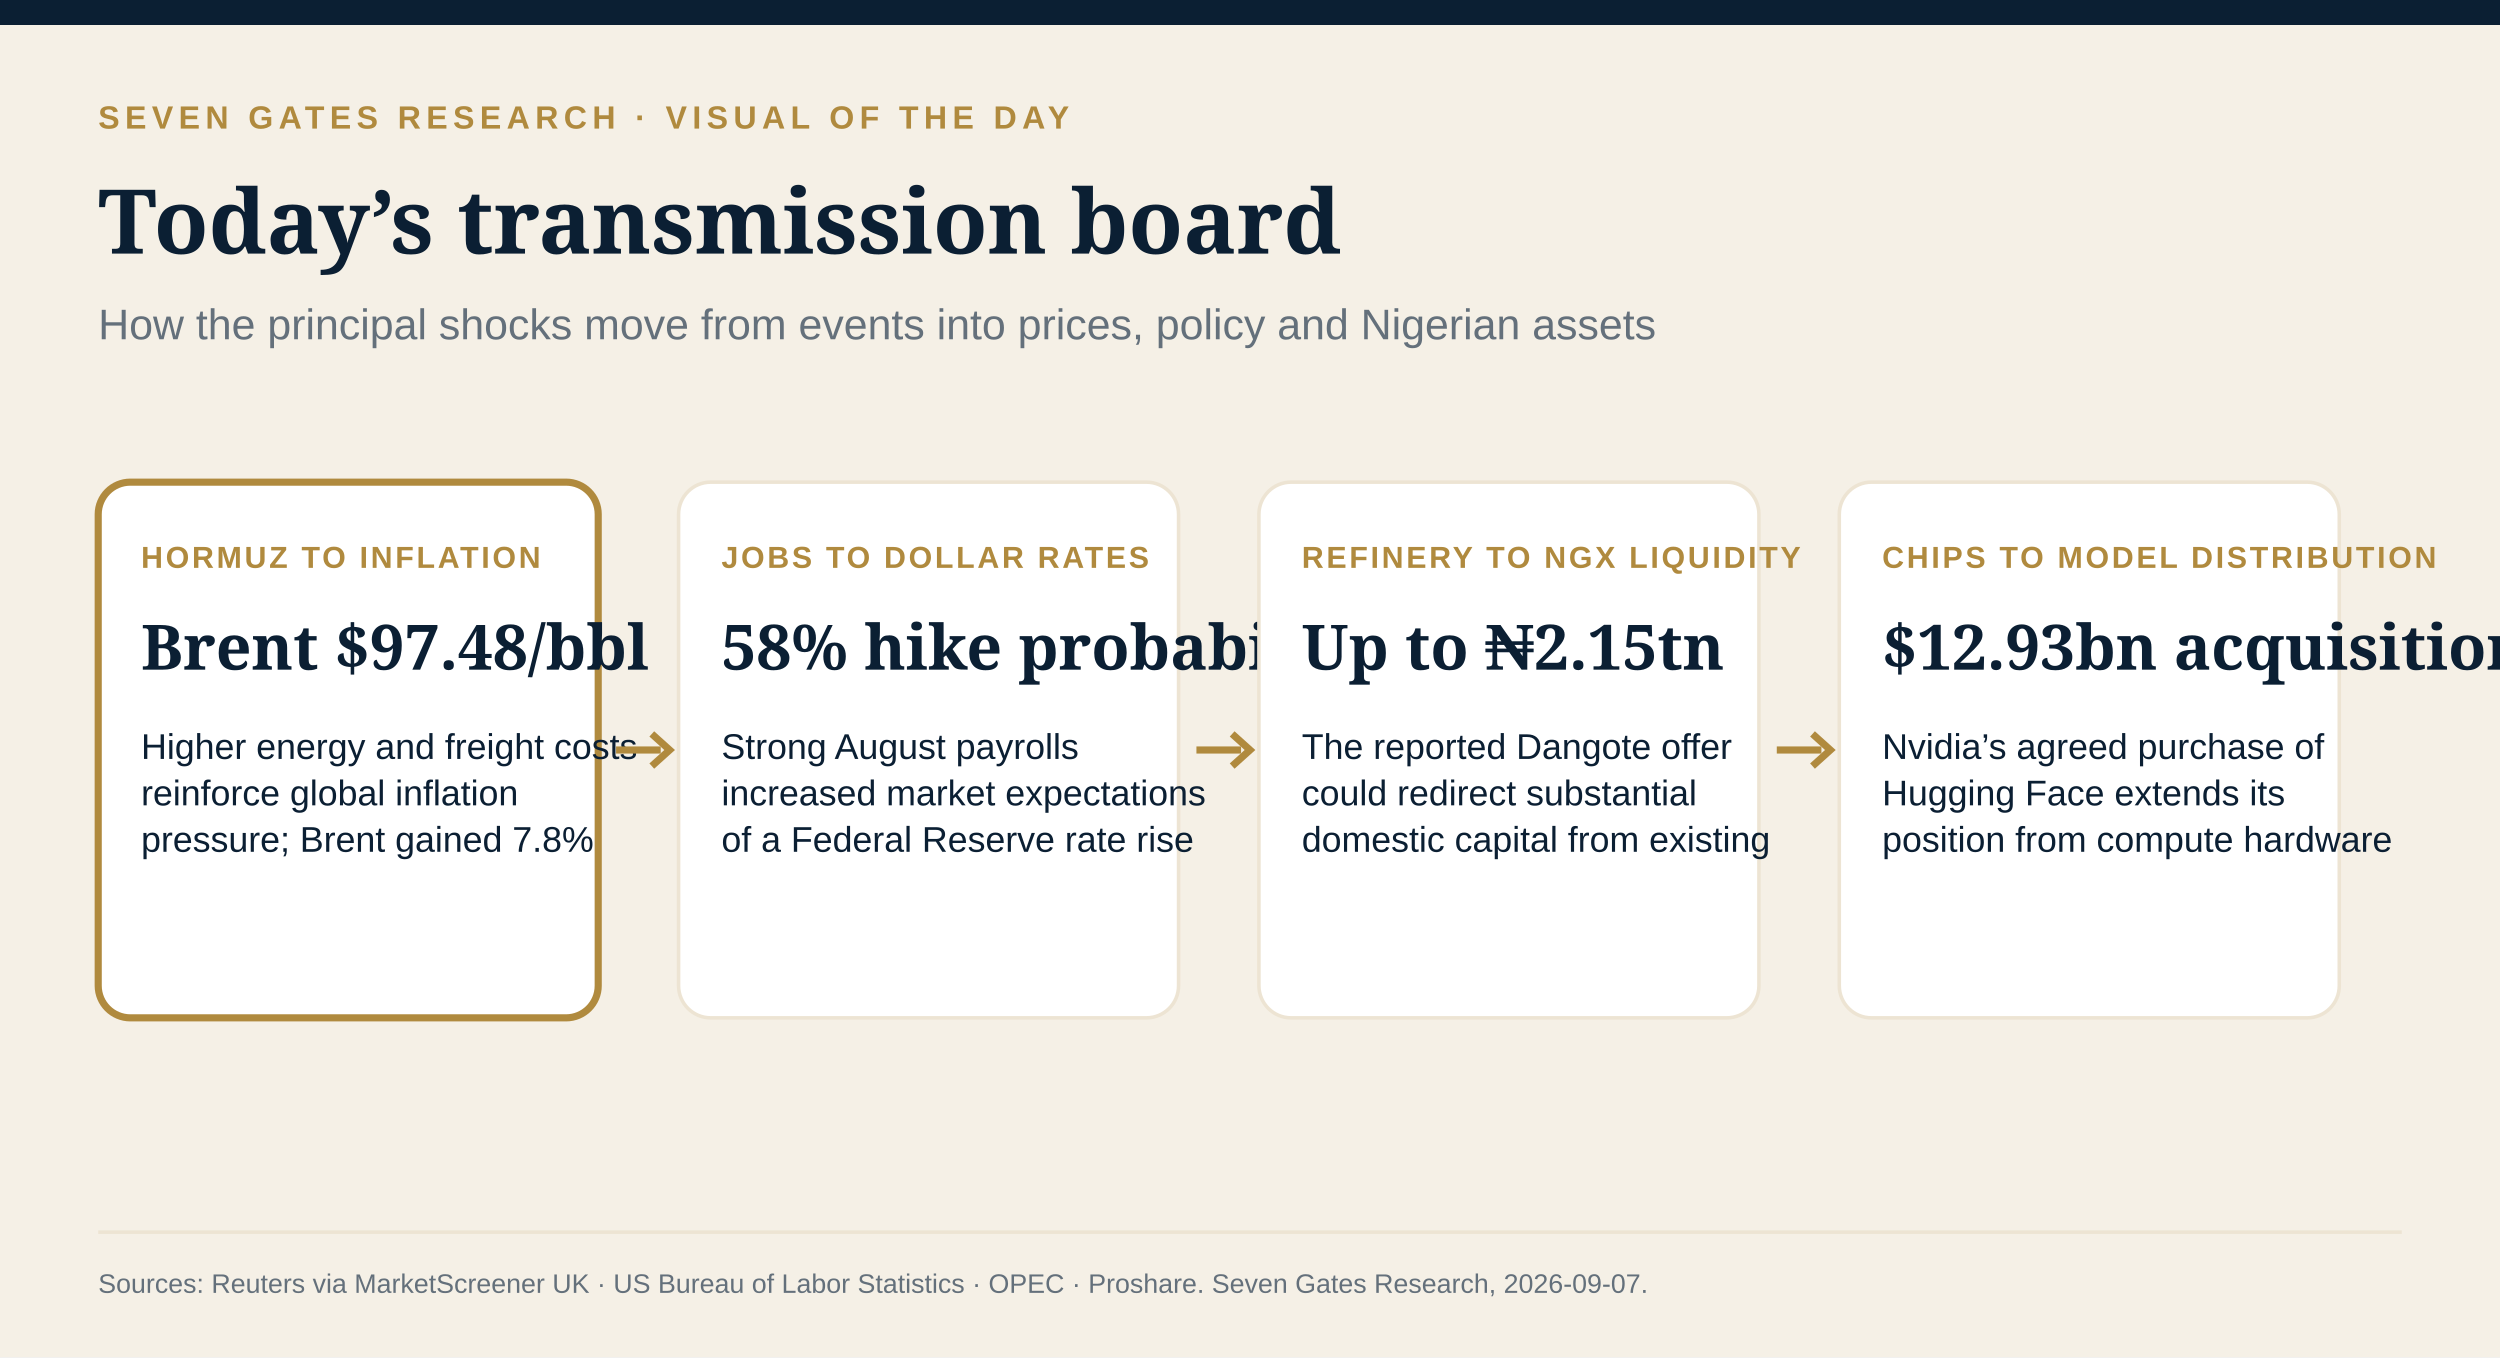
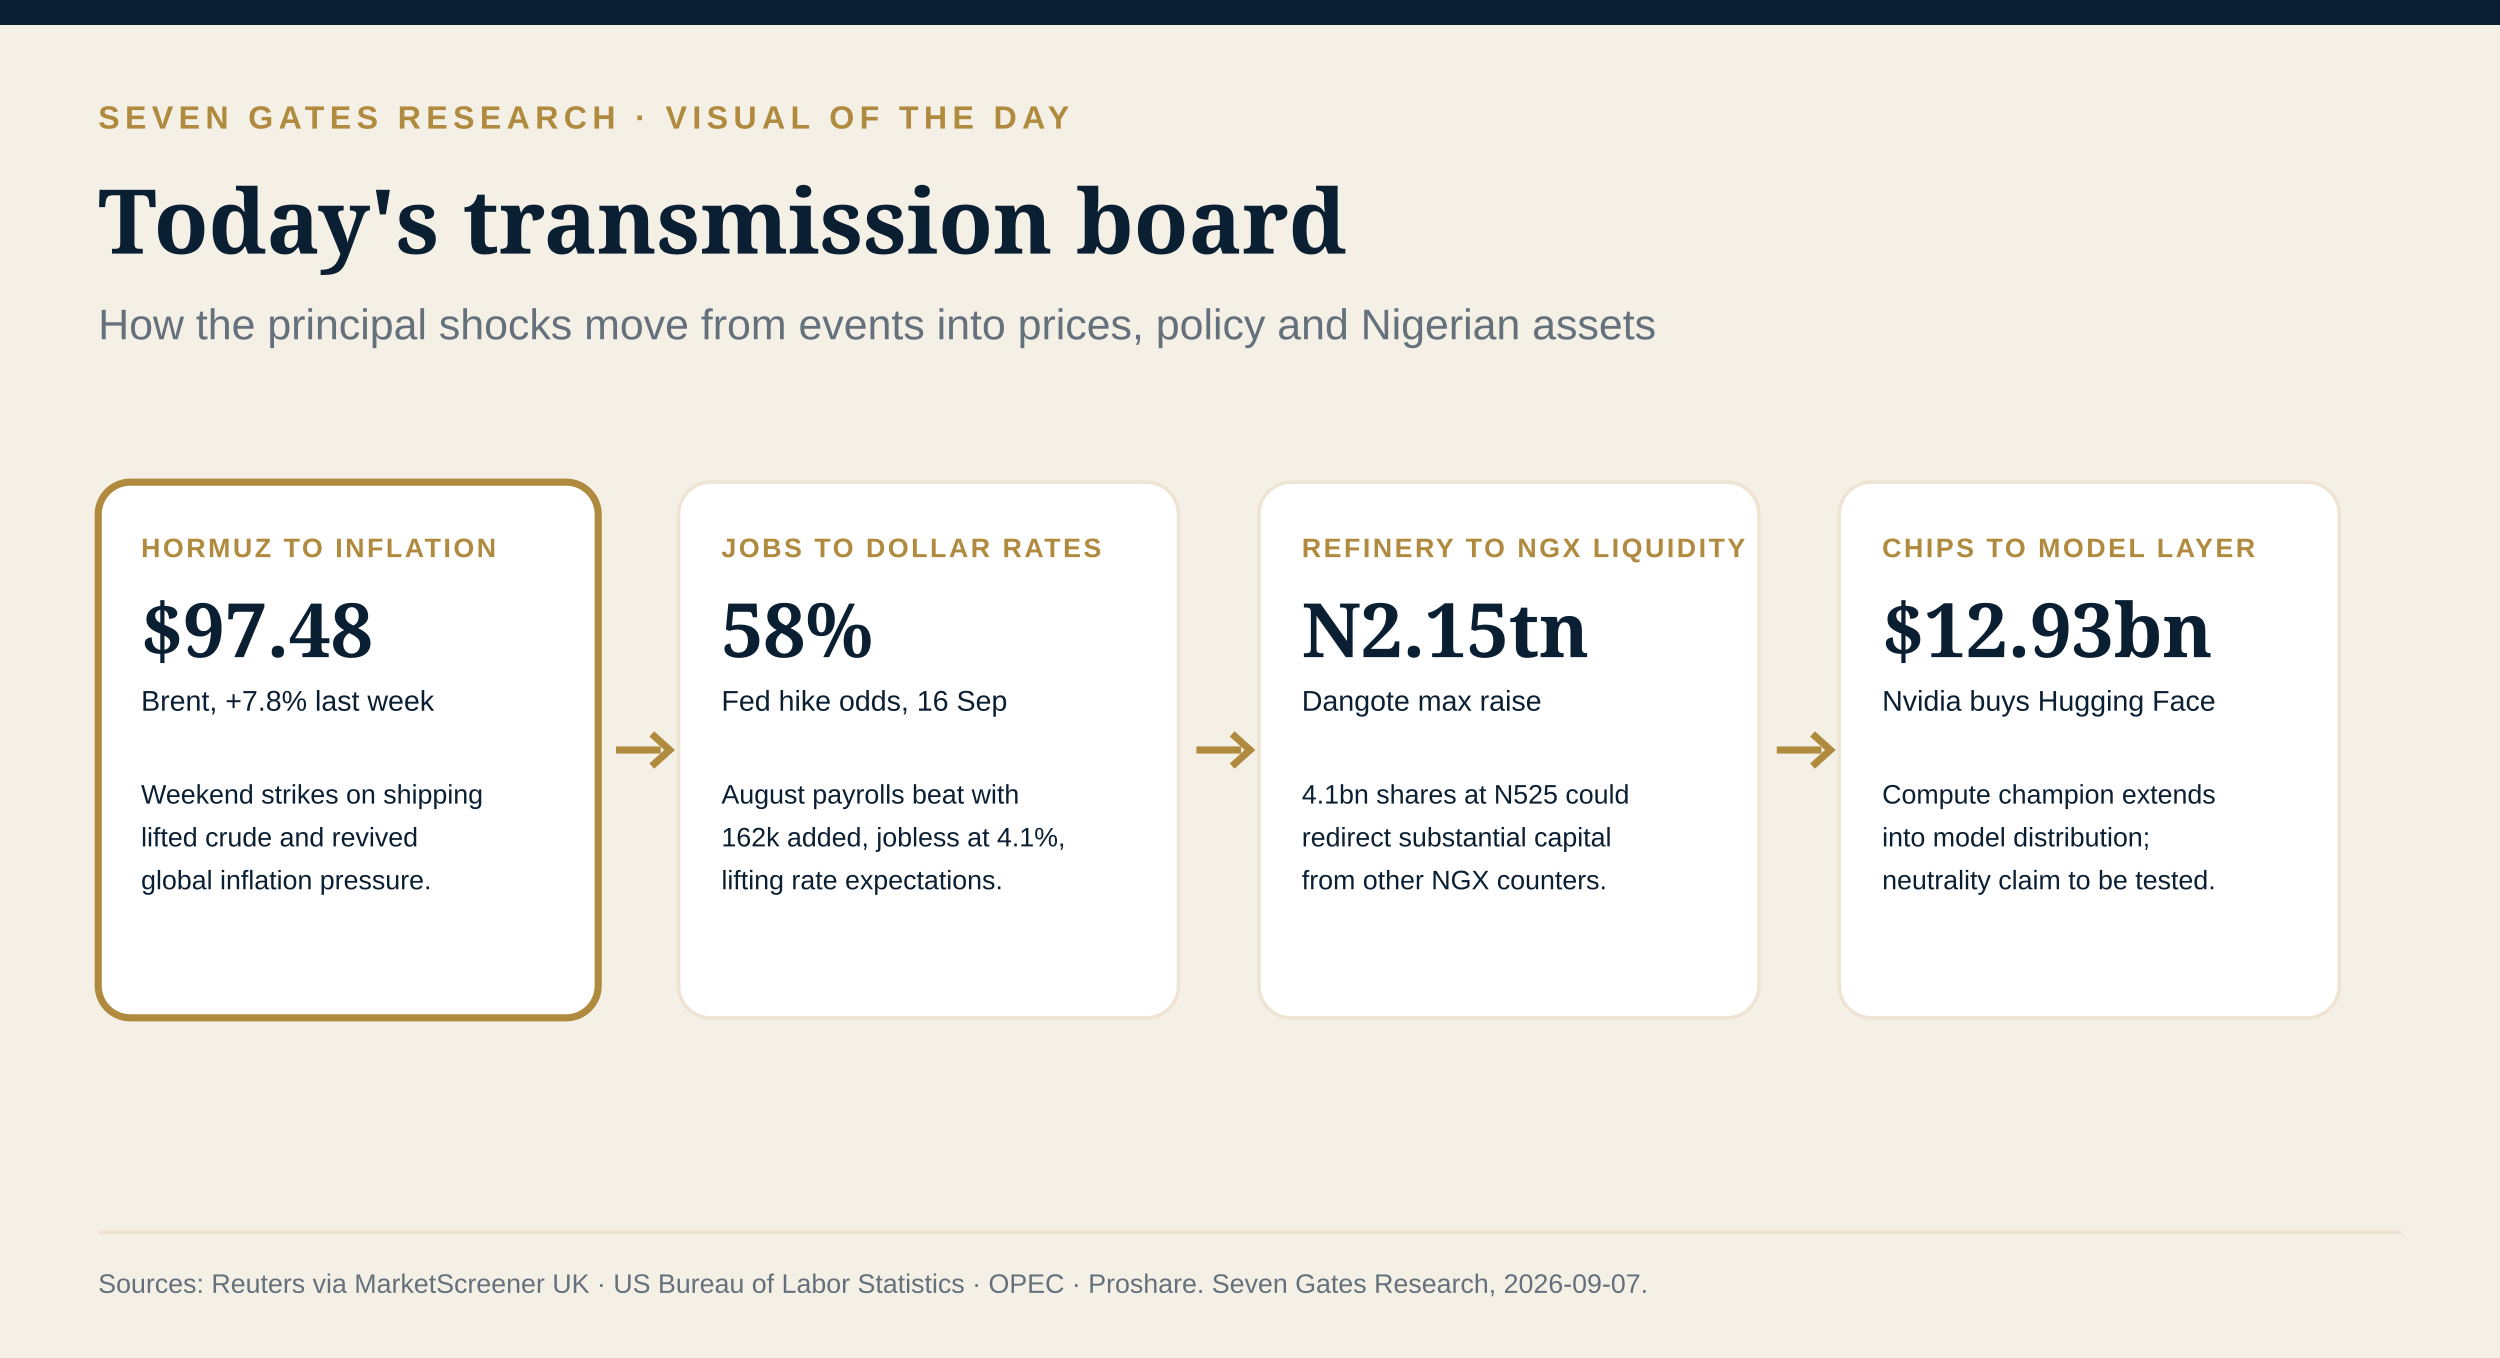
<svg xmlns="http://www.w3.org/2000/svg" viewBox="0 0 1400 760" role="img" aria-labelledby="title desc">
  <style>
-   .eyebrow{font:700 18px Arial,sans-serif;letter-spacing:3px;fill:#B08A3E}
-   .title{font:700 50px Georgia,serif;fill:#0B1F33}
-   .subtitle{font:400 24px Arial,sans-serif;fill:#64707B}
-   .label{font:700 17px Arial,sans-serif;letter-spacing:1.5px;fill:#B08A3E}
-   .labelLight{font:700 17px Arial,sans-serif;letter-spacing:1.5px;fill:#B08A3E}
-   .value{font:700 35px Georgia,serif;fill:#0B1F33}
-   .valueLight{font:700 35px Georgia,serif;fill:#FFFFFF}
-   .valueSmall{font:700 26px Georgia,serif;fill:#0B1F33}
-   .detail{font:400 20px Arial,sans-serif;fill:#0B1F33}
-   .detailLight{font:400 20px Arial,sans-serif;fill:#FFFFFF}
-   .rank{font:700 28px Georgia,serif;fill:#B08A3E}
-   .source{font:400 15px Arial,sans-serif;fill:#64707B}
- </style>
+     .eyebrow{font:700 18px Arial,sans-serif;letter-spacing:3px;fill:#B08A3E}
+     .title{font:700 50px Georgia,serif;fill:#0B1F33}
+     .subtitle{font:400 24px Arial,sans-serif;fill:#64707B}
+     .label{font:700 15px Arial,sans-serif;letter-spacing:1.4px;fill:#B08A3E}
+     .bigValue{font:700 42px Georgia,serif;fill:#0B1F33}
+     .subValue{font:400 16px Arial,sans-serif;fill:#0B1F33}
+     .detail{font:400 15px Arial,sans-serif;fill:#0B1F33}
+     .source{font:400 15px Arial,sans-serif;fill:#64707B}
+   </style>
  <rect width="1400" height="760" fill="#F5F0E6" />
  <rect x="0" y="0" width="1400" height="14" fill="#0B1F33" />
  <text x="55" y="72" class="eyebrow">SEVEN GATES RESEARCH · VISUAL OF THE DAY</text>
-   <text x="55" y="142" class="title">Today’s transmission board</text>
+   <text x="55" y="142" class="title">Today's transmission board</text>
  <text x="55" y="190" class="subtitle">How the principal shocks move from events into prices, policy and Nigerian assets</text>
  <rect x="55" y="270" width="280" height="300" rx="18" fill="#FFFFFF" stroke="#B08A3E" stroke-width="4" />
-   <text x="79" y="318" class="label">HORMUZ TO INFLATION</text>
-   <text x="79" y="375" class="value">Brent $97.48/bbl</text>
-   <text x="79" y="425" class="detail">Higher energy and freight costs</text>
-   <text x="79" y="451" class="detail">reinforce global inflation</text>
-   <text x="79" y="477" class="detail">pressure; Brent gained 7.8%</text>
+   <text x="79" y="312" class="label">HORMUZ TO INFLATION</text>
+   <text x="79" y="368" class="bigValue">$97.48</text>
+   <text x="79" y="398" class="subValue">Brent, +7.8% last week</text>
+   <text x="79" y="450" class="detail">Weekend strikes on shipping</text>
+   <text x="79" y="474" class="detail">lifted crude and revived</text>
+   <text x="79" y="498" class="detail">global inflation pressure.</text>
  <path d="M 345 420 L 370 420" stroke="#B08A3E" stroke-width="4" />
  <path d="M 365 411 L 375 420 L 365 429" fill="none" stroke="#B08A3E" stroke-width="4" />
  <rect x="380" y="270" width="280" height="300" rx="18" fill="#FFFFFF" stroke="#EDE4D3" stroke-width="2" />
-   <text x="404" y="318" class="label">JOBS TO DOLLAR RATES</text>
-   <text x="404" y="375" class="value">58% hike probability</text>
-   <text x="404" y="425" class="detail">Strong August payrolls</text>
-   <text x="404" y="451" class="detail">increased market expectations</text>
-   <text x="404" y="477" class="detail">of a Federal Reserve rate rise</text>
+   <text x="404" y="312" class="label">JOBS TO DOLLAR RATES</text>
+   <text x="404" y="368" class="bigValue">58%</text>
+   <text x="404" y="398" class="subValue">Fed hike odds, 16 Sep</text>
+   <text x="404" y="450" class="detail">August payrolls beat with</text>
+   <text x="404" y="474" class="detail">162k added, jobless at 4.1%,</text>
+   <text x="404" y="498" class="detail">lifting rate expectations.</text>
  <path d="M 670 420 L 695 420" stroke="#B08A3E" stroke-width="4" />
  <path d="M 690 411 L 700 420 L 690 429" fill="none" stroke="#B08A3E" stroke-width="4" />
  <rect x="705" y="270" width="280" height="300" rx="18" fill="#FFFFFF" stroke="#EDE4D3" stroke-width="2" />
-   <text x="729" y="318" class="label">REFINERY TO NGX LIQUIDITY</text>
-   <text x="729" y="375" class="value">Up to ₦2.15tn</text>
-   <text x="729" y="425" class="detail">The reported Dangote offer</text>
-   <text x="729" y="451" class="detail">could redirect substantial</text>
-   <text x="729" y="477" class="detail">domestic capital from existing</text>
+   <text x="729" y="312" class="label">REFINERY TO NGX LIQUIDITY</text>
+   <text x="729" y="368" class="bigValue">N2.15tn</text>
+   <text x="729" y="398" class="subValue">Dangote max raise</text>
+   <text x="729" y="450" class="detail">4.1bn shares at N525 could</text>
+   <text x="729" y="474" class="detail">redirect substantial capital</text>
+   <text x="729" y="498" class="detail">from other NGX counters.</text>
  <path d="M 995 420 L 1020 420" stroke="#B08A3E" stroke-width="4" />
  <path d="M 1015 411 L 1025 420 L 1015 429" fill="none" stroke="#B08A3E" stroke-width="4" />
  <rect x="1030" y="270" width="280" height="300" rx="18" fill="#FFFFFF" stroke="#EDE4D3" stroke-width="2" />
-   <text x="1054" y="318" class="label">CHIPS TO MODEL DISTRIBUTION</text>
-   <text x="1054" y="375" class="value">$12.93bn acquisition</text>
-   <text x="1054" y="425" class="detail">Nvidia’s agreed purchase of</text>
-   <text x="1054" y="451" class="detail">Hugging Face extends its</text>
-   <text x="1054" y="477" class="detail">position from compute hardware</text>
+   <text x="1054" y="312" class="label">CHIPS TO MODEL LAYER</text>
+   <text x="1054" y="368" class="bigValue">$12.93bn</text>
+   <text x="1054" y="398" class="subValue">Nvidia buys Hugging Face</text>
+   <text x="1054" y="450" class="detail">Compute champion extends</text>
+   <text x="1054" y="474" class="detail">into model distribution;</text>
+   <text x="1054" y="498" class="detail">neutrality claim to be tested.</text>
  <line x1="55" y1="690" x2="1345" y2="690" stroke="#EDE4D3" stroke-width="2" />
  <text x="55" y="724" class="source">Sources: Reuters via MarketScreener UK · US Bureau of Labor Statistics · OPEC · Proshare. Seven Gates Research, 2026-09-07.</text>
</svg>
